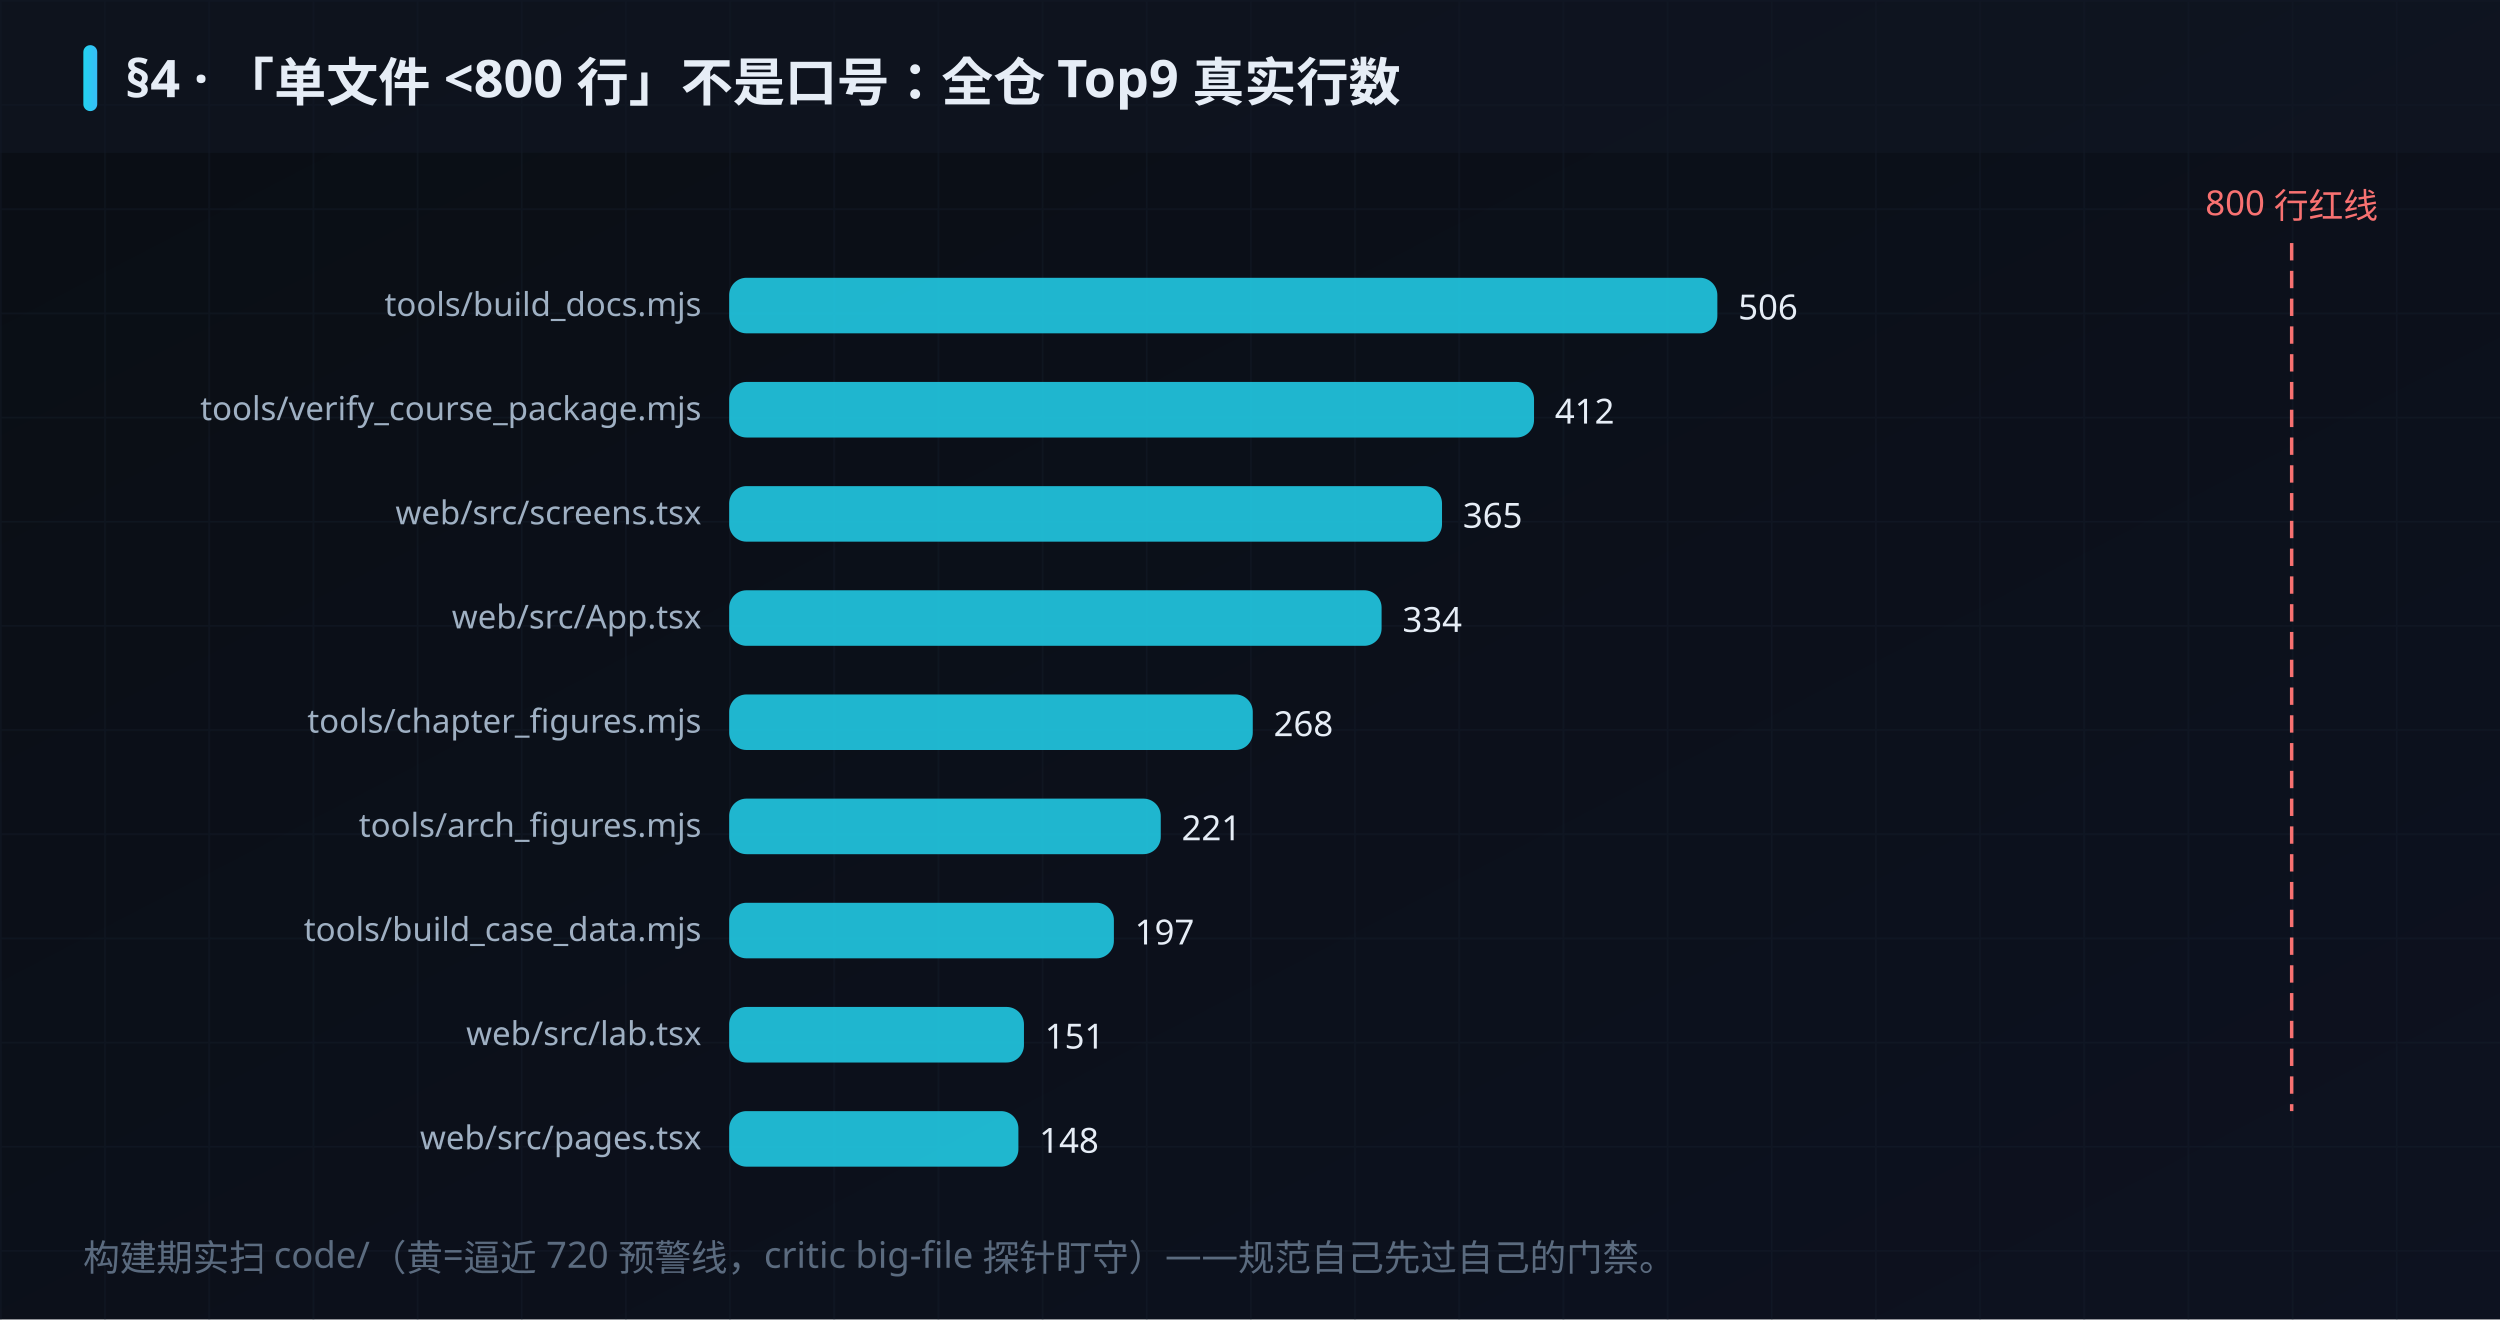
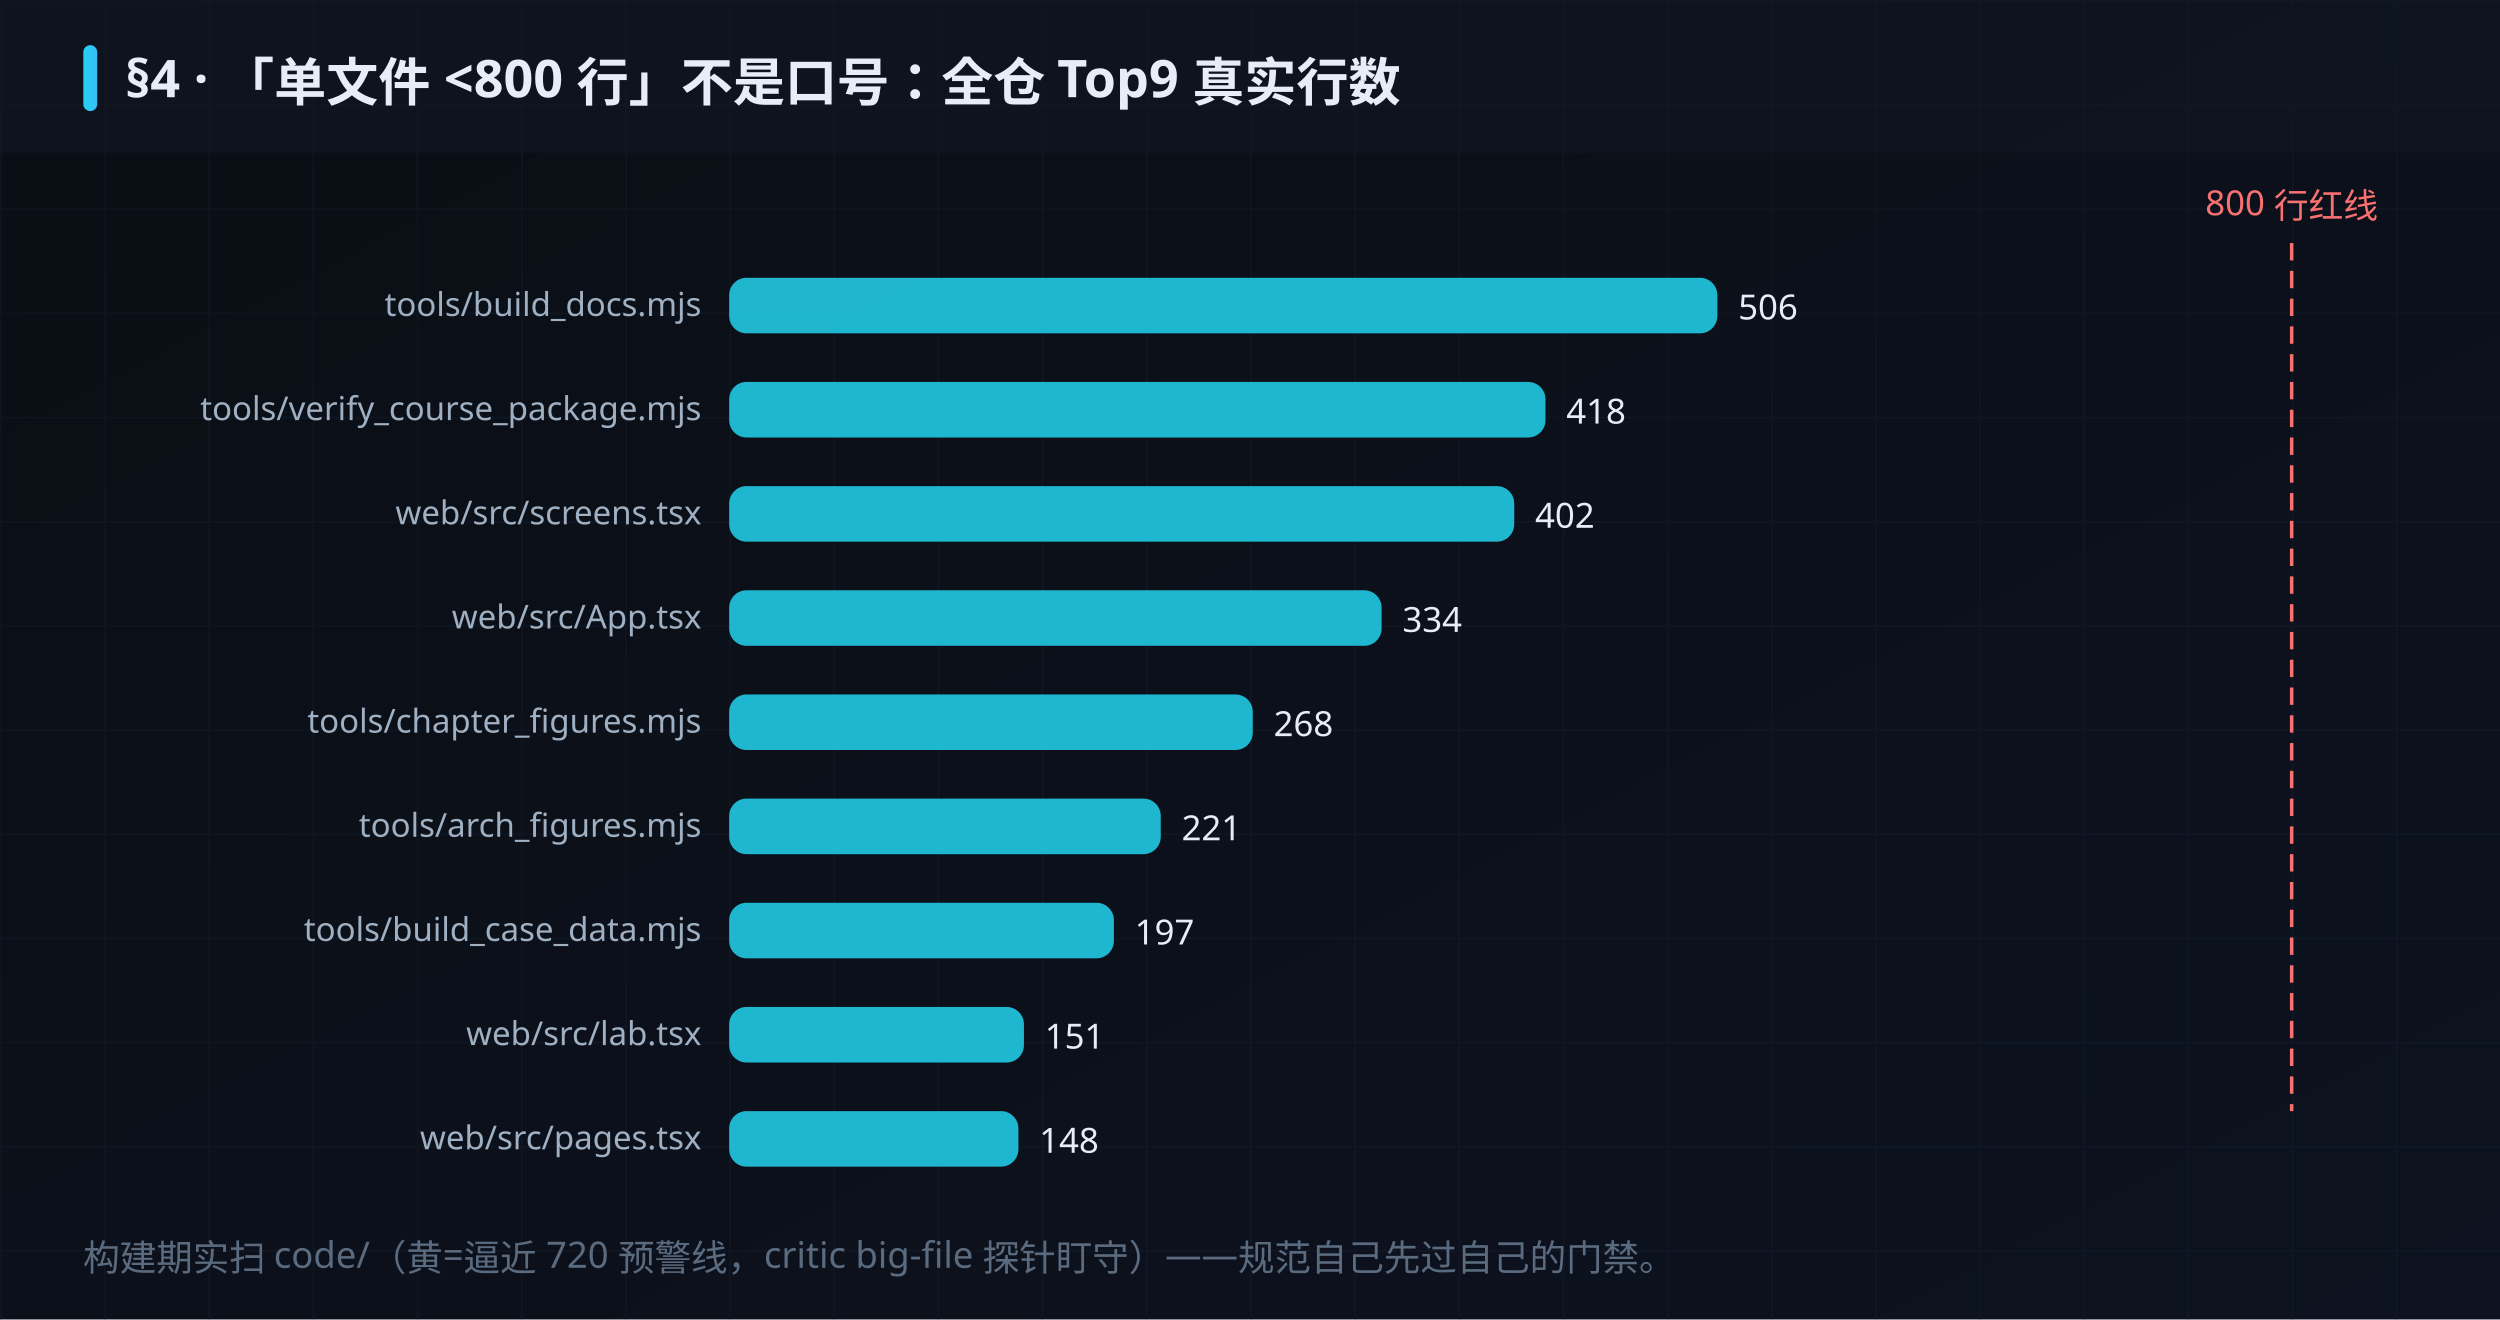
<svg xmlns="http://www.w3.org/2000/svg" viewBox="0 0 720 380" font-family="PingFang SC,Microsoft YaHei,sans-serif">
  <defs>
    <linearGradient id="dbg" x1="0" y1="0" x2="1" y2="1">
      <stop offset="0" stop-color="#0a0e14" />
      <stop offset="1" stop-color="#0d1220" />
    </linearGradient>
    <linearGradient id="dac" x1="0" y1="0" x2="1" y2="0">
      <stop offset="0" stop-color="#22d3ee" />
      <stop offset="1" stop-color="#38bdf8" />
    </linearGradient>
    <pattern id="dgrid" width="30" height="30" patternUnits="userSpaceOnUse">
      <path d="M30 0H0V30" fill="none" stroke="#16202e" stroke-width="1" />
    </pattern>
    <filter id="dsh" x="-20%" y="-20%" width="140%" height="140%">
      <feDropShadow dx="0" dy="1.5" stdDeviation="2.5" flood-color="#000" flood-opacity="0.35" />
    </filter>
  </defs>
  <rect width="720" height="380" fill="url(#dbg)" />
  <rect width="720" height="380" fill="url(#dgrid)" opacity="0.35" />
  <rect x="0" y="0" width="720" height="44" fill="#121826" opacity="0.5" />
  <rect x="24" y="13" width="4" height="19" rx="2" fill="url(#dac)" />
  <text x="36" y="28" font-size="15" font-weight="750" fill="#e6edf6">§4 · 「单文件 &lt;800 行」不是口号：全仓 Top9 真实行数</text>
  <text x="24" y="366" font-size="10.5" fill="#5b6b7f">构建期实扫 code/（黄=逼近 720 预警线，critic big-file 探针盯守）——规范自己先过自己的门禁。</text>
  <line x1="660" y1="70" x2="660" y2="320" stroke="#f87171" stroke-dasharray="5 3" />
  <text x="660" y="62" font-size="10" fill="#f87171" text-anchor="middle">800 行红线</text>
  <text x="202" y="91" font-size="9.5" fill="#9fb0c3" text-anchor="end">tools/build_docs.mjs</text>
  <rect x="210" y="80" width="284.6" height="16" rx="5" fill="#22d3ee" opacity="0.85" />
  <text x="500.6" y="92" font-size="10" fill="#e6edf6">506</text>
  <text x="202" y="121" font-size="9.5" fill="#9fb0c3" text-anchor="end">tools/verify_course_package.mjs</text>
-   <rect x="210" y="110" width="231.8" height="16" rx="5" fill="#22d3ee" opacity="0.85" />
-   <text x="447.8" y="122" font-size="10" fill="#e6edf6">412</text>
+   <rect x="210" y="110" width="235.1" height="16" rx="5" fill="#22d3ee" opacity="0.85" />
+   <text x="451.1" y="122" font-size="10" fill="#e6edf6">418</text>
  <text x="202" y="151" font-size="9.5" fill="#9fb0c3" text-anchor="end">web/src/screens.tsx</text>
-   <rect x="210" y="140" width="205.3" height="16" rx="5" fill="#22d3ee" opacity="0.85" />
-   <text x="421.3" y="152" font-size="10" fill="#e6edf6">365</text>
+   <rect x="210" y="140" width="226.1" height="16" rx="5" fill="#22d3ee" opacity="0.85" />
+   <text x="442.1" y="152" font-size="10" fill="#e6edf6">402</text>
  <text x="202" y="181" font-size="9.5" fill="#9fb0c3" text-anchor="end">web/src/App.tsx</text>
  <rect x="210" y="170" width="187.9" height="16" rx="5" fill="#22d3ee" opacity="0.85" />
  <text x="403.9" y="182" font-size="10" fill="#e6edf6">334</text>
  <text x="202" y="211" font-size="9.5" fill="#9fb0c3" text-anchor="end">tools/chapter_figures.mjs</text>
  <rect x="210" y="200" width="150.8" height="16" rx="5" fill="#22d3ee" opacity="0.85" />
  <text x="366.8" y="212" font-size="10" fill="#e6edf6">268</text>
  <text x="202" y="241" font-size="9.5" fill="#9fb0c3" text-anchor="end">tools/arch_figures.mjs</text>
  <rect x="210" y="230" width="124.3" height="16" rx="5" fill="#22d3ee" opacity="0.85" />
  <text x="340.3" y="242" font-size="10" fill="#e6edf6">221</text>
  <text x="202" y="271" font-size="9.5" fill="#9fb0c3" text-anchor="end">tools/build_case_data.mjs</text>
  <rect x="210" y="260" width="110.8" height="16" rx="5" fill="#22d3ee" opacity="0.85" />
  <text x="326.8" y="272" font-size="10" fill="#e6edf6">197</text>
  <text x="202" y="301" font-size="9.5" fill="#9fb0c3" text-anchor="end">web/src/lab.tsx</text>
  <rect x="210" y="290" width="84.9" height="16" rx="5" fill="#22d3ee" opacity="0.85" />
  <text x="300.9" y="302" font-size="10" fill="#e6edf6">151</text>
  <text x="202" y="331" font-size="9.5" fill="#9fb0c3" text-anchor="end">web/src/pages.tsx</text>
  <rect x="210" y="320" width="83.3" height="16" rx="5" fill="#22d3ee" opacity="0.85" />
  <text x="299.3" y="332" font-size="10" fill="#e6edf6">148</text>
</svg>
